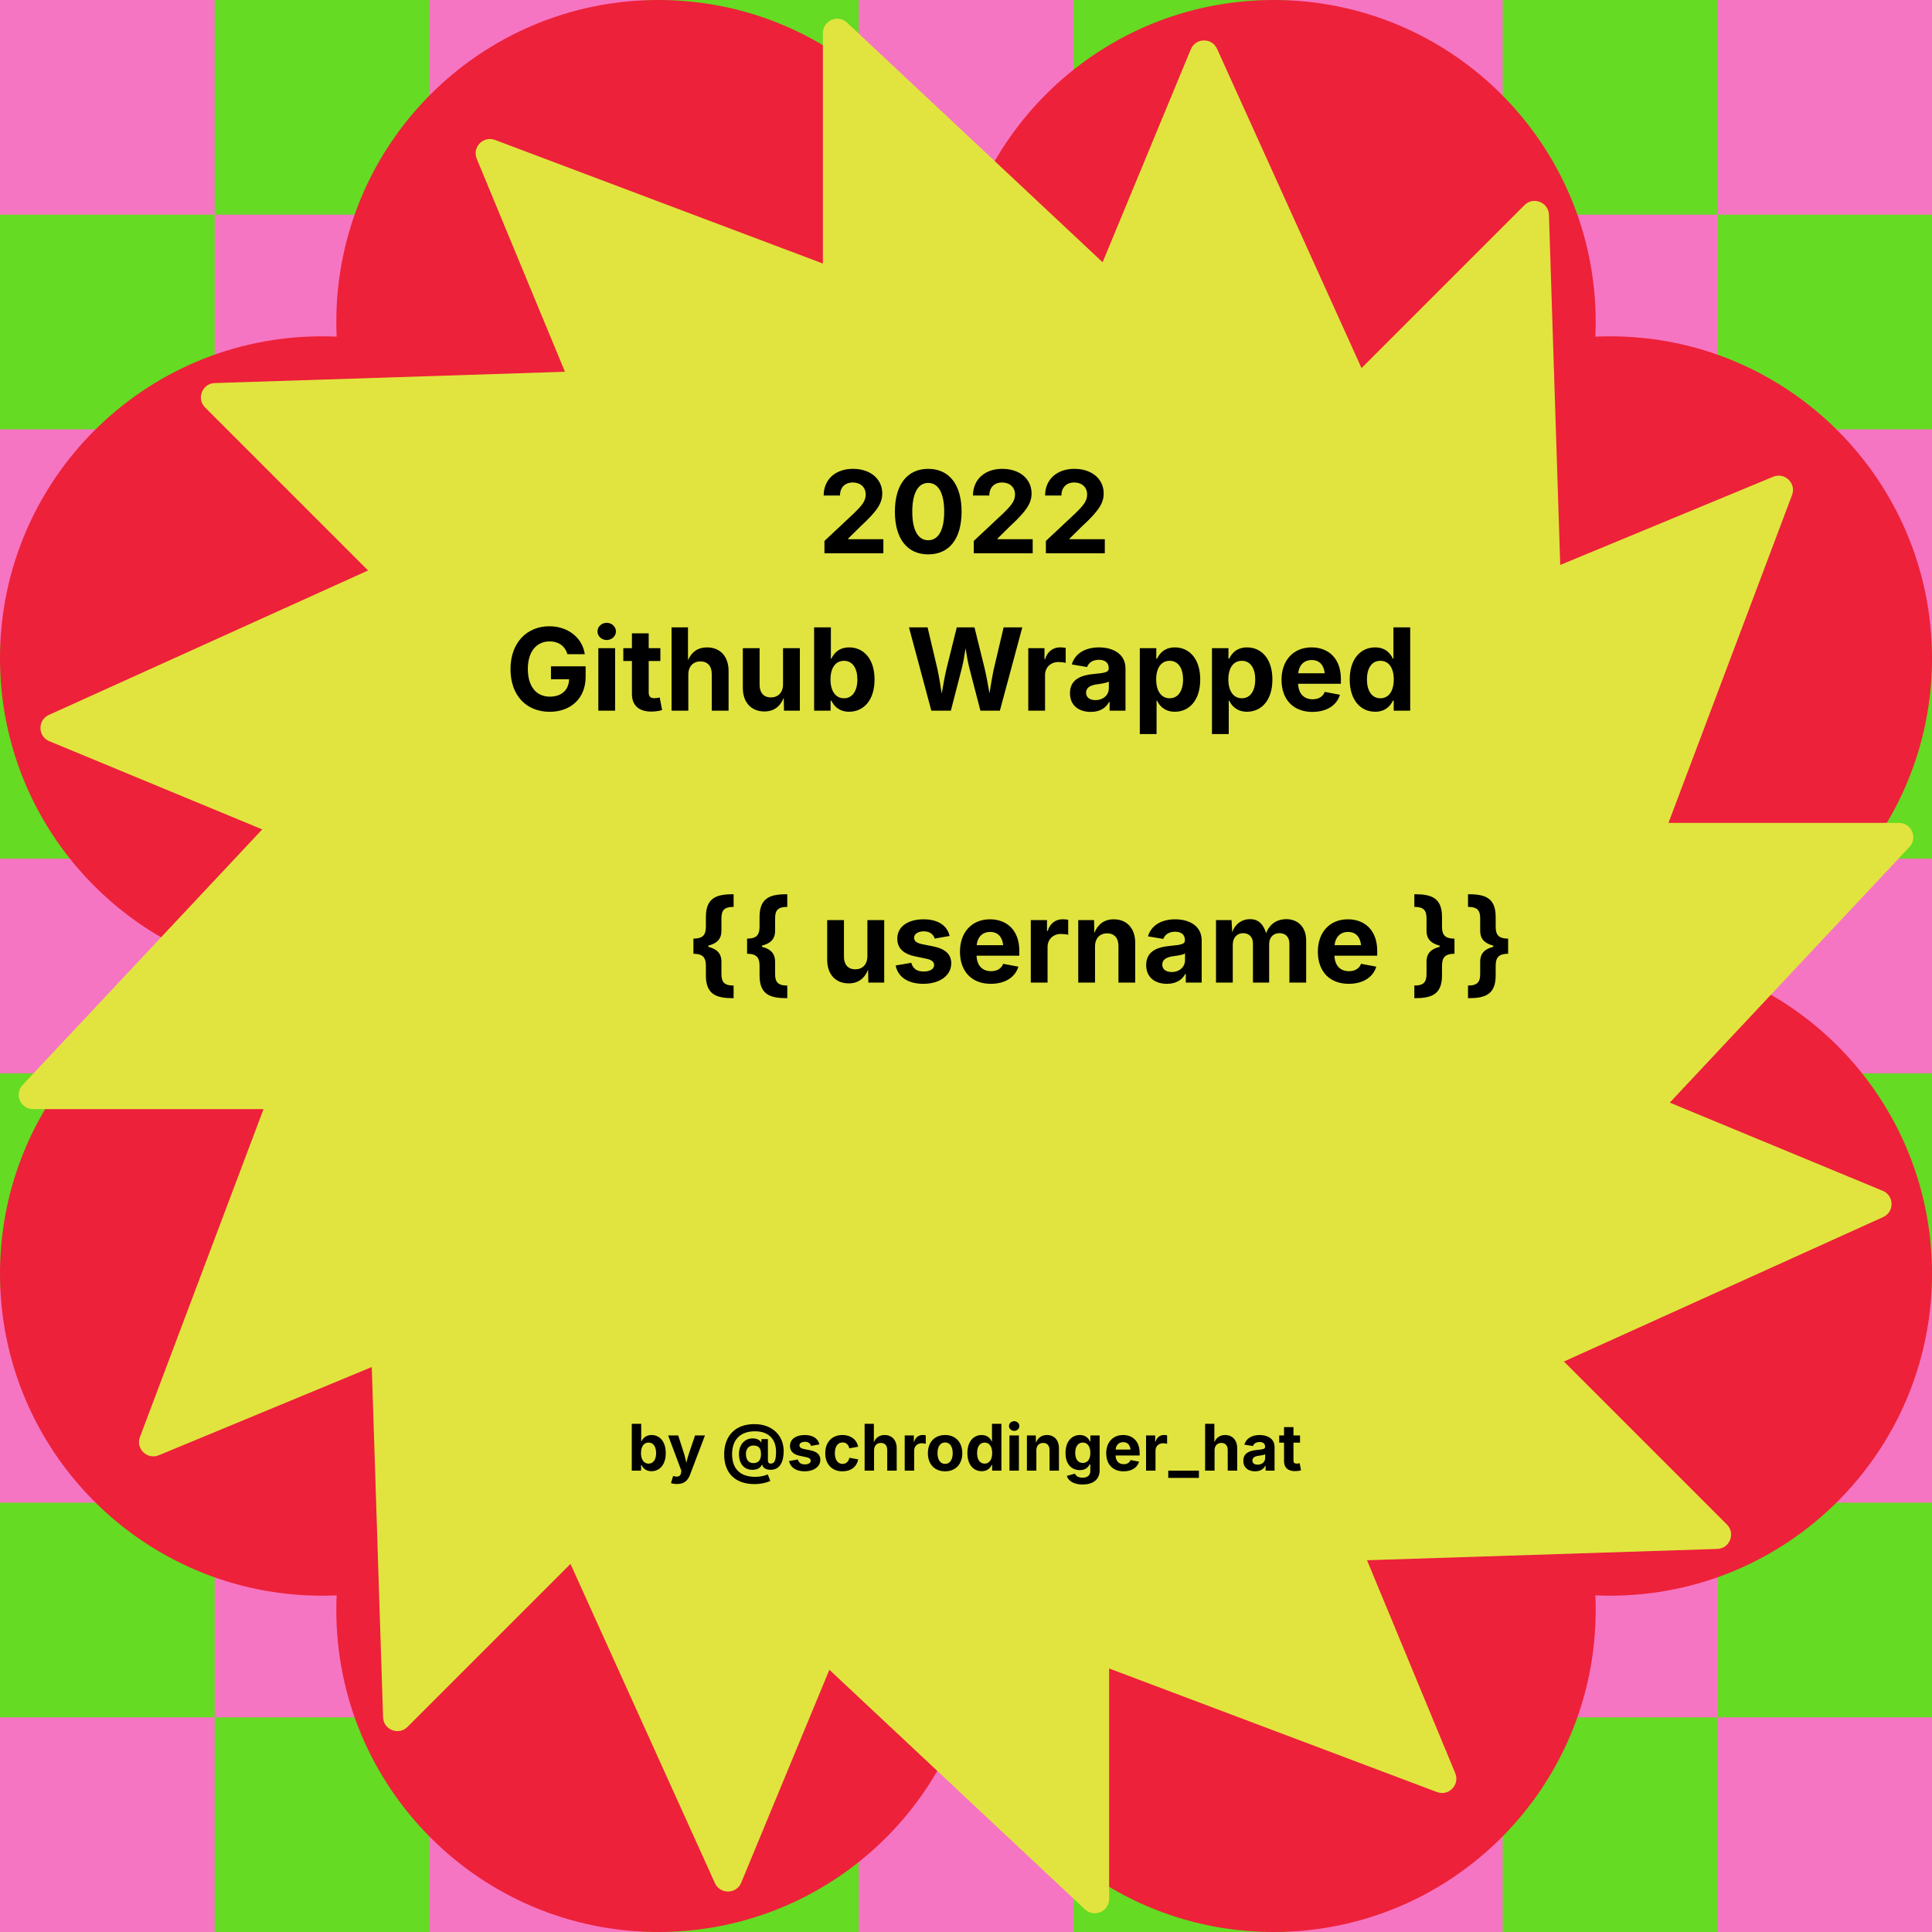
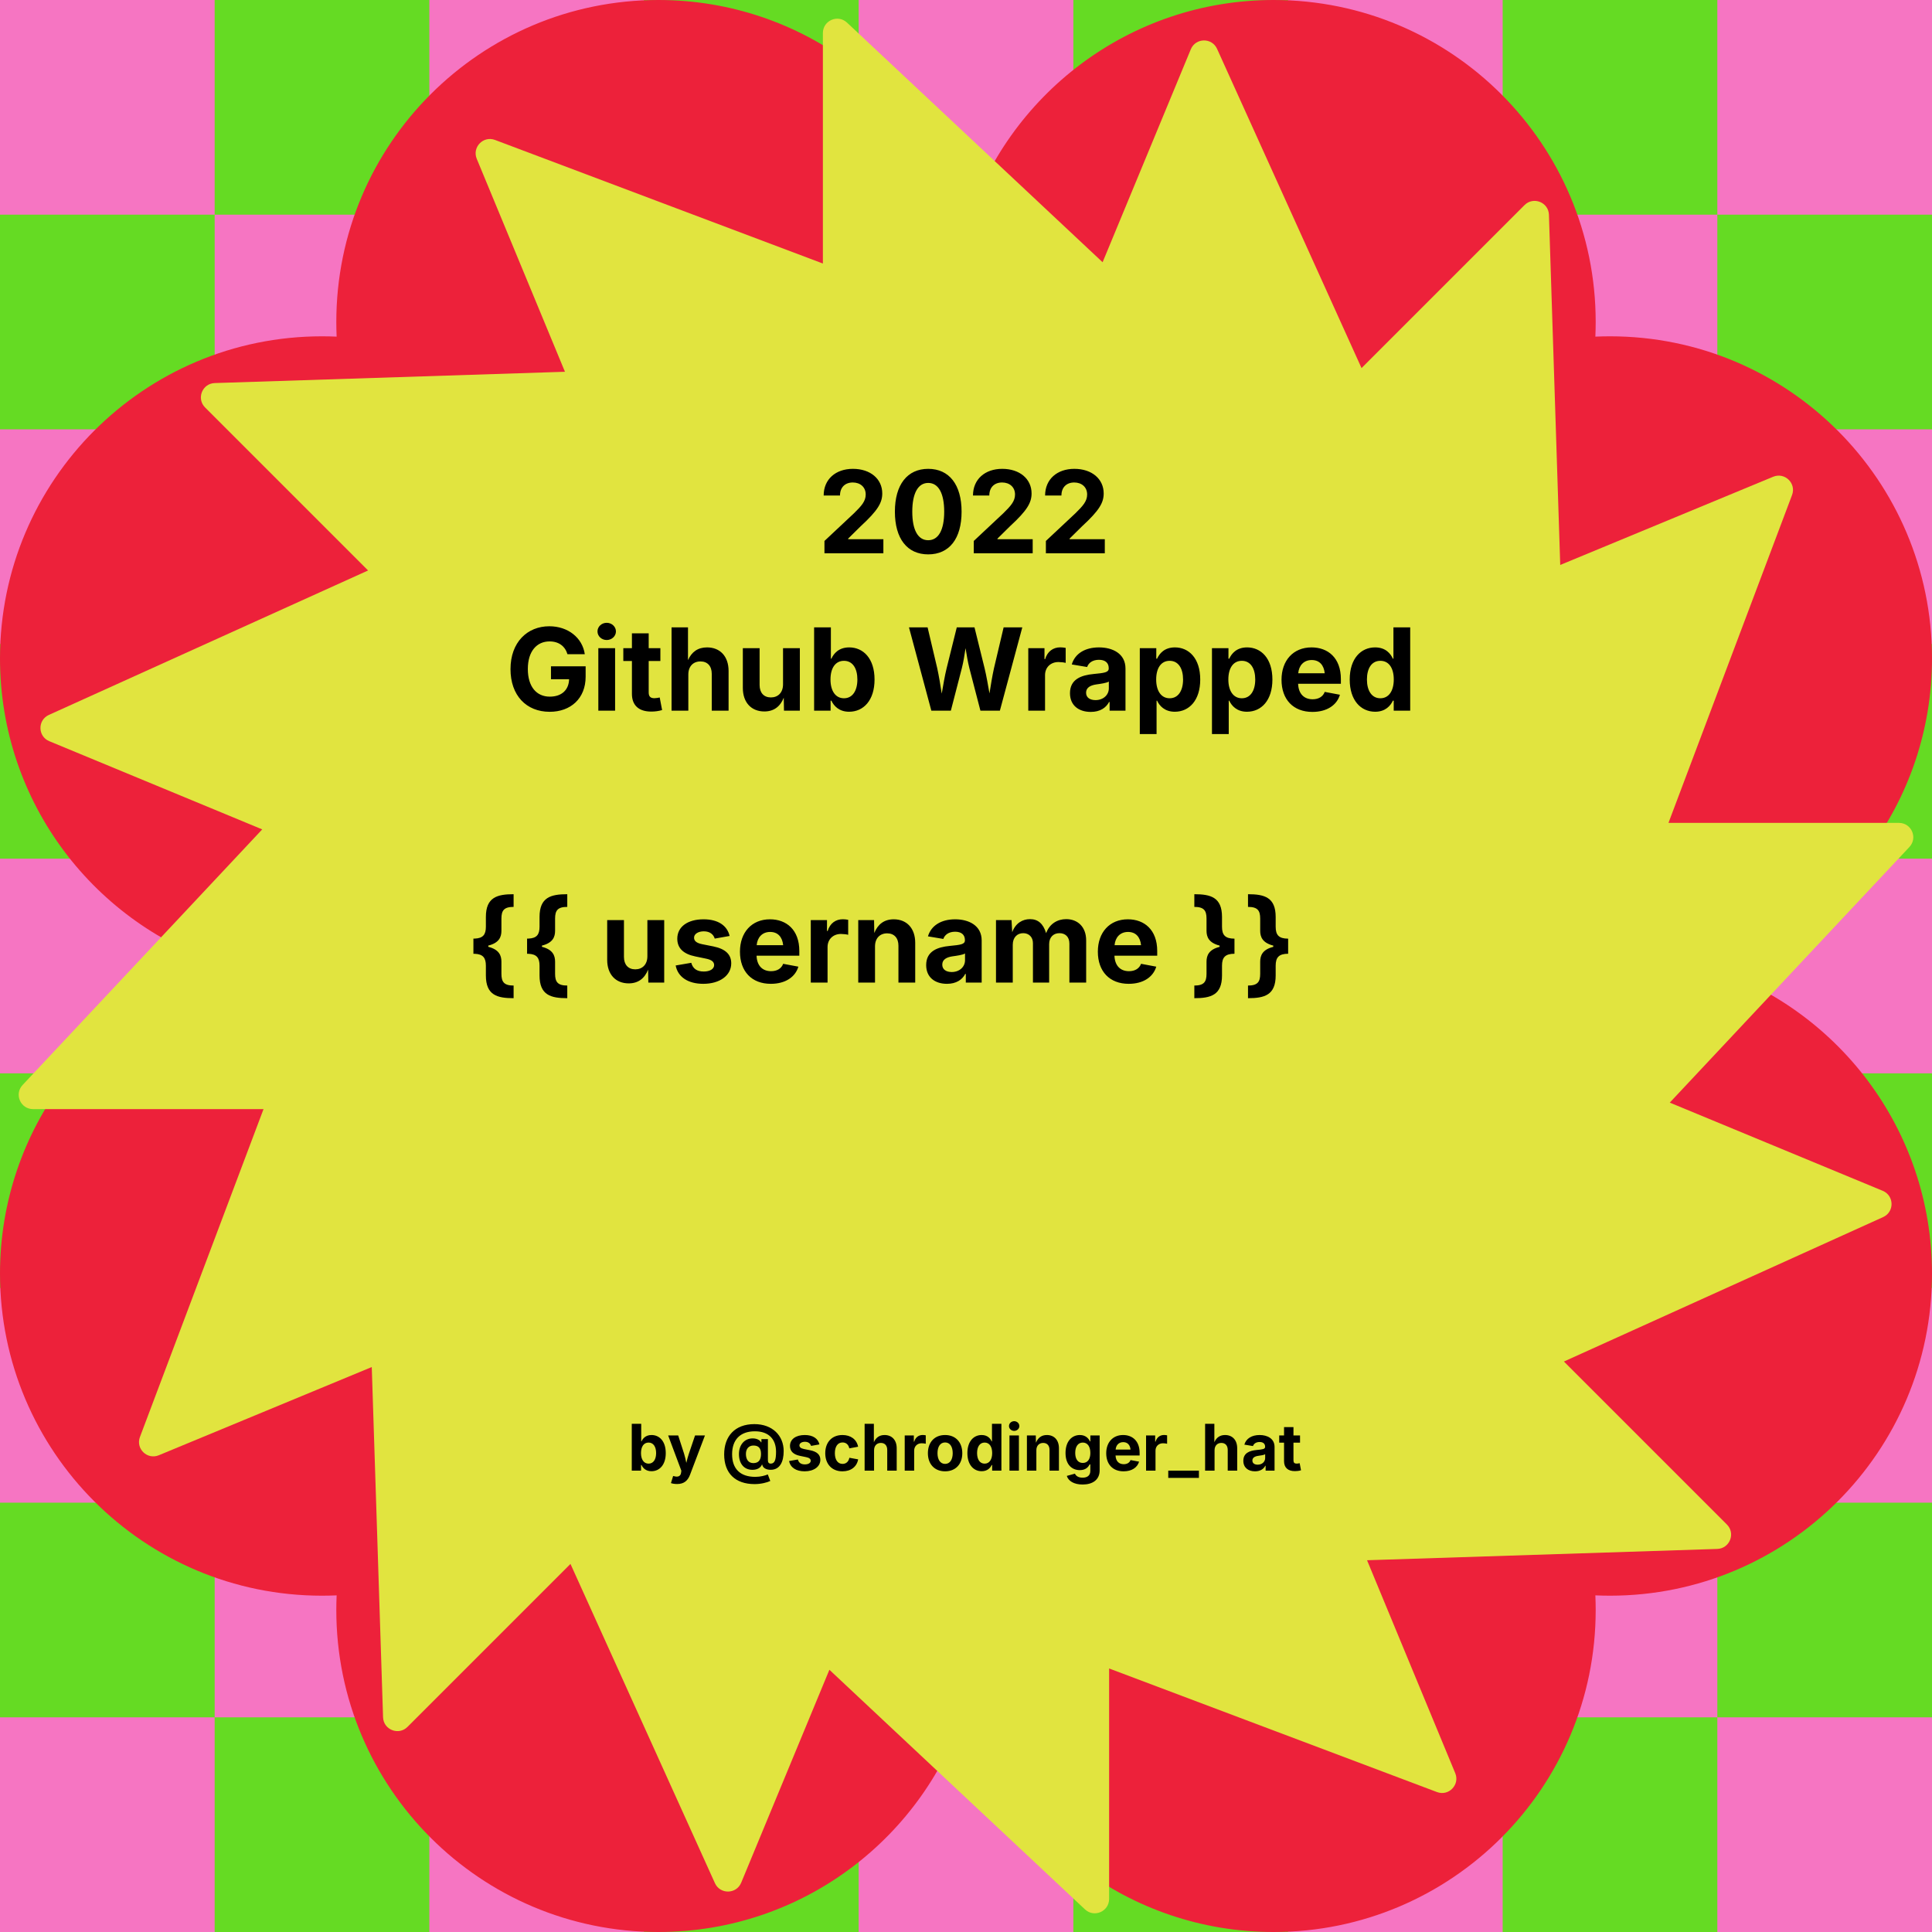
<svg xmlns="http://www.w3.org/2000/svg" width="1080" height="1080" viewBox="0 0 1080 1080" fill="none">
  <g clip-path="url(#clip0_8_3632)">
    <rect width="1080" height="1080" fill="#65DB23" />
    <g clip-path="url(#clip1_8_3632)">
      <path fill-rule="evenodd" clip-rule="evenodd" d="M0 0H120V120H0V0ZM240 120H120V240H0V360H120V480H0V600H120V720H0V840H120V960H0V1080H120V960H240V1080H360V960H480V1080H600V960H720V1080H840V960H960V1080H1080V960H960V840H1080V720H960V600H1080V480H960V360H1080V240H960V120H1080V0H960V120H840V0H720V120H600V0H480V120H360V0H240V120ZM240 240V120H360V240H240ZM240 360H120V240H240V360ZM360 360V240H480V360H360ZM360 480V360H240V480H120V600H240V720H120V840H240V960H360V840H480V960H600V840H720V960H840V840H960V720H840V600H960V480H840V360H960V240H840V120H720V240H600V120H480V240H600V360H480V480H360ZM360 600H240V480H360V600ZM480 600V480H600V600H480ZM480 720V600H360V720H240V840H360V720H480ZM600 720V600H720V720H600ZM600 720V840H480V720H600ZM720 480H840V600H720V480ZM720 360H840V240H720V360ZM720 360V480H600V360H720ZM720 720V840H840V720H720Z" fill="#F675C2" />
    </g>
    <g clip-path="url(#clip2_8_3632)">
      <path fill-rule="evenodd" clip-rule="evenodd" d="M180 892C182.742 892 185.47 891.939 188.183 891.817C188.061 894.53 188 897.258 188 900C188 999.411 268.589 1080 368 1080C448.881 1080 517.303 1026.65 540 953.228C562.697 1026.65 631.119 1080 712 1080C811.411 1080 892 999.411 892 900C892 897.258 891.939 894.53 891.817 891.817C894.53 891.939 897.258 892 900 892C999.411 892 1080 811.411 1080 712C1080 631.119 1026.65 562.697 953.228 540C1026.65 517.303 1080 448.881 1080 368C1080 268.589 999.411 188 900 188C897.258 188 894.53 188.061 891.817 188.183C891.939 185.47 892 182.742 892 180C892 80.589 811.411 0 712 0C631.119 0 562.697 53.346 540 126.772C517.303 53.346 448.881 0 368 0C268.589 0 188 80.589 188 180C188 182.742 188.061 185.47 188.183 188.183C185.47 188.061 182.742 188 180 188C80.589 188 0 268.589 0 368C0 448.881 53.346 517.303 126.772 540C53.346 562.697 0 631.119 0 712C0 811.411 80.589 892 180 892Z" fill="#ED213A" />
    </g>
    <path fill-rule="evenodd" clip-rule="evenodd" d="M473.471 12.63C468.361 7.84 459.999 11.463 459.999 18.466V147.315L276.719 78.233C270.165 75.763 263.826 82.31 266.506 88.78L315.815 207.821L120.049 214.136C113.049 214.361 109.698 222.836 114.65 227.788L205.76 318.898L27.313 399.649C20.933 402.536 21.079 411.648 27.55 414.328L146.59 463.636L12.629 606.529C7.839 611.638 11.462 620 18.465 620H147.314L78.232 803.28C75.762 809.834 82.309 816.173 88.779 813.493L207.82 764.185L214.135 959.95C214.36 966.95 222.835 970.301 227.787 965.349L318.897 874.239L399.648 1052.69C402.535 1059.07 411.647 1058.92 414.327 1052.45L463.635 933.409L606.528 1067.37C611.637 1072.16 619.999 1068.54 619.999 1061.53V932.686L803.279 1001.77C809.833 1004.24 816.172 997.691 813.492 991.22L764.184 872.18L959.949 865.865C966.949 865.639 970.3 857.164 965.348 852.212L874.238 761.102L1052.69 680.352C1059.07 677.465 1058.92 668.352 1052.45 665.672L933.408 616.364L1067.37 473.472C1072.16 468.362 1068.54 460 1061.53 460H932.685L1001.77 276.72C1004.24 270.166 997.69 263.827 991.219 266.507L872.179 315.815L865.864 120.05C865.638 113.05 857.163 109.699 852.211 114.651L761.101 205.761L680.351 27.314C677.463 20.933 668.351 21.08 665.671 27.551L616.363 146.591L473.471 12.63Z" fill="#E1E43F" />
    <text fill="black" xml:space="preserve" style="white-space: pre" font-family="Inter" font-size="64" font-weight="bold" letter-spacing="0em">
      <tspan x="282.438" y="397.273">Github Wrapped</tspan>
    </text>
    <text fill="black" xml:space="preserve" style="white-space: pre" font-family="Inter" font-size="64" font-weight="bold" letter-spacing="0em">
      <tspan x="457" y="309.273">2022</tspan>
    </text>
-     <text fill="black" xml:space="preserve" style="white-space: pre" font-family="Inter" font-size="64" font-weight="bold" letter-spacing="0em">
-       <tspan x="383.25" y="549.273">{{ username }}</tspan>
+     <text fill="black" xml:space="preserve" style="white-space: pre" font-family="Inter" font-size="64" font-weight="bold" text-anchor="middle" letter-spacing="0em">
+       <tspan x="530.25" y="549.273">{{ username }}</tspan>
    </text>
    <text fill="black" xml:space="preserve" style="white-space: pre" font-family="Inter" font-size="36" font-weight="bold" letter-spacing="0em">
      <tspan x="350.914" y="822.091">by @schrodinger_hat</tspan>
    </text>
  </g>
  <defs>
    <clipPath id="clip0_8_3632">
      <rect width="1080" height="1080" fill="white" />
    </clipPath>
    <clipPath id="clip1_8_3632">
      <rect width="1080" height="1080" fill="white" />
    </clipPath>
    <clipPath id="clip2_8_3632">
      <rect width="1080" height="1080" fill="white" />
    </clipPath>
  </defs>
</svg>
